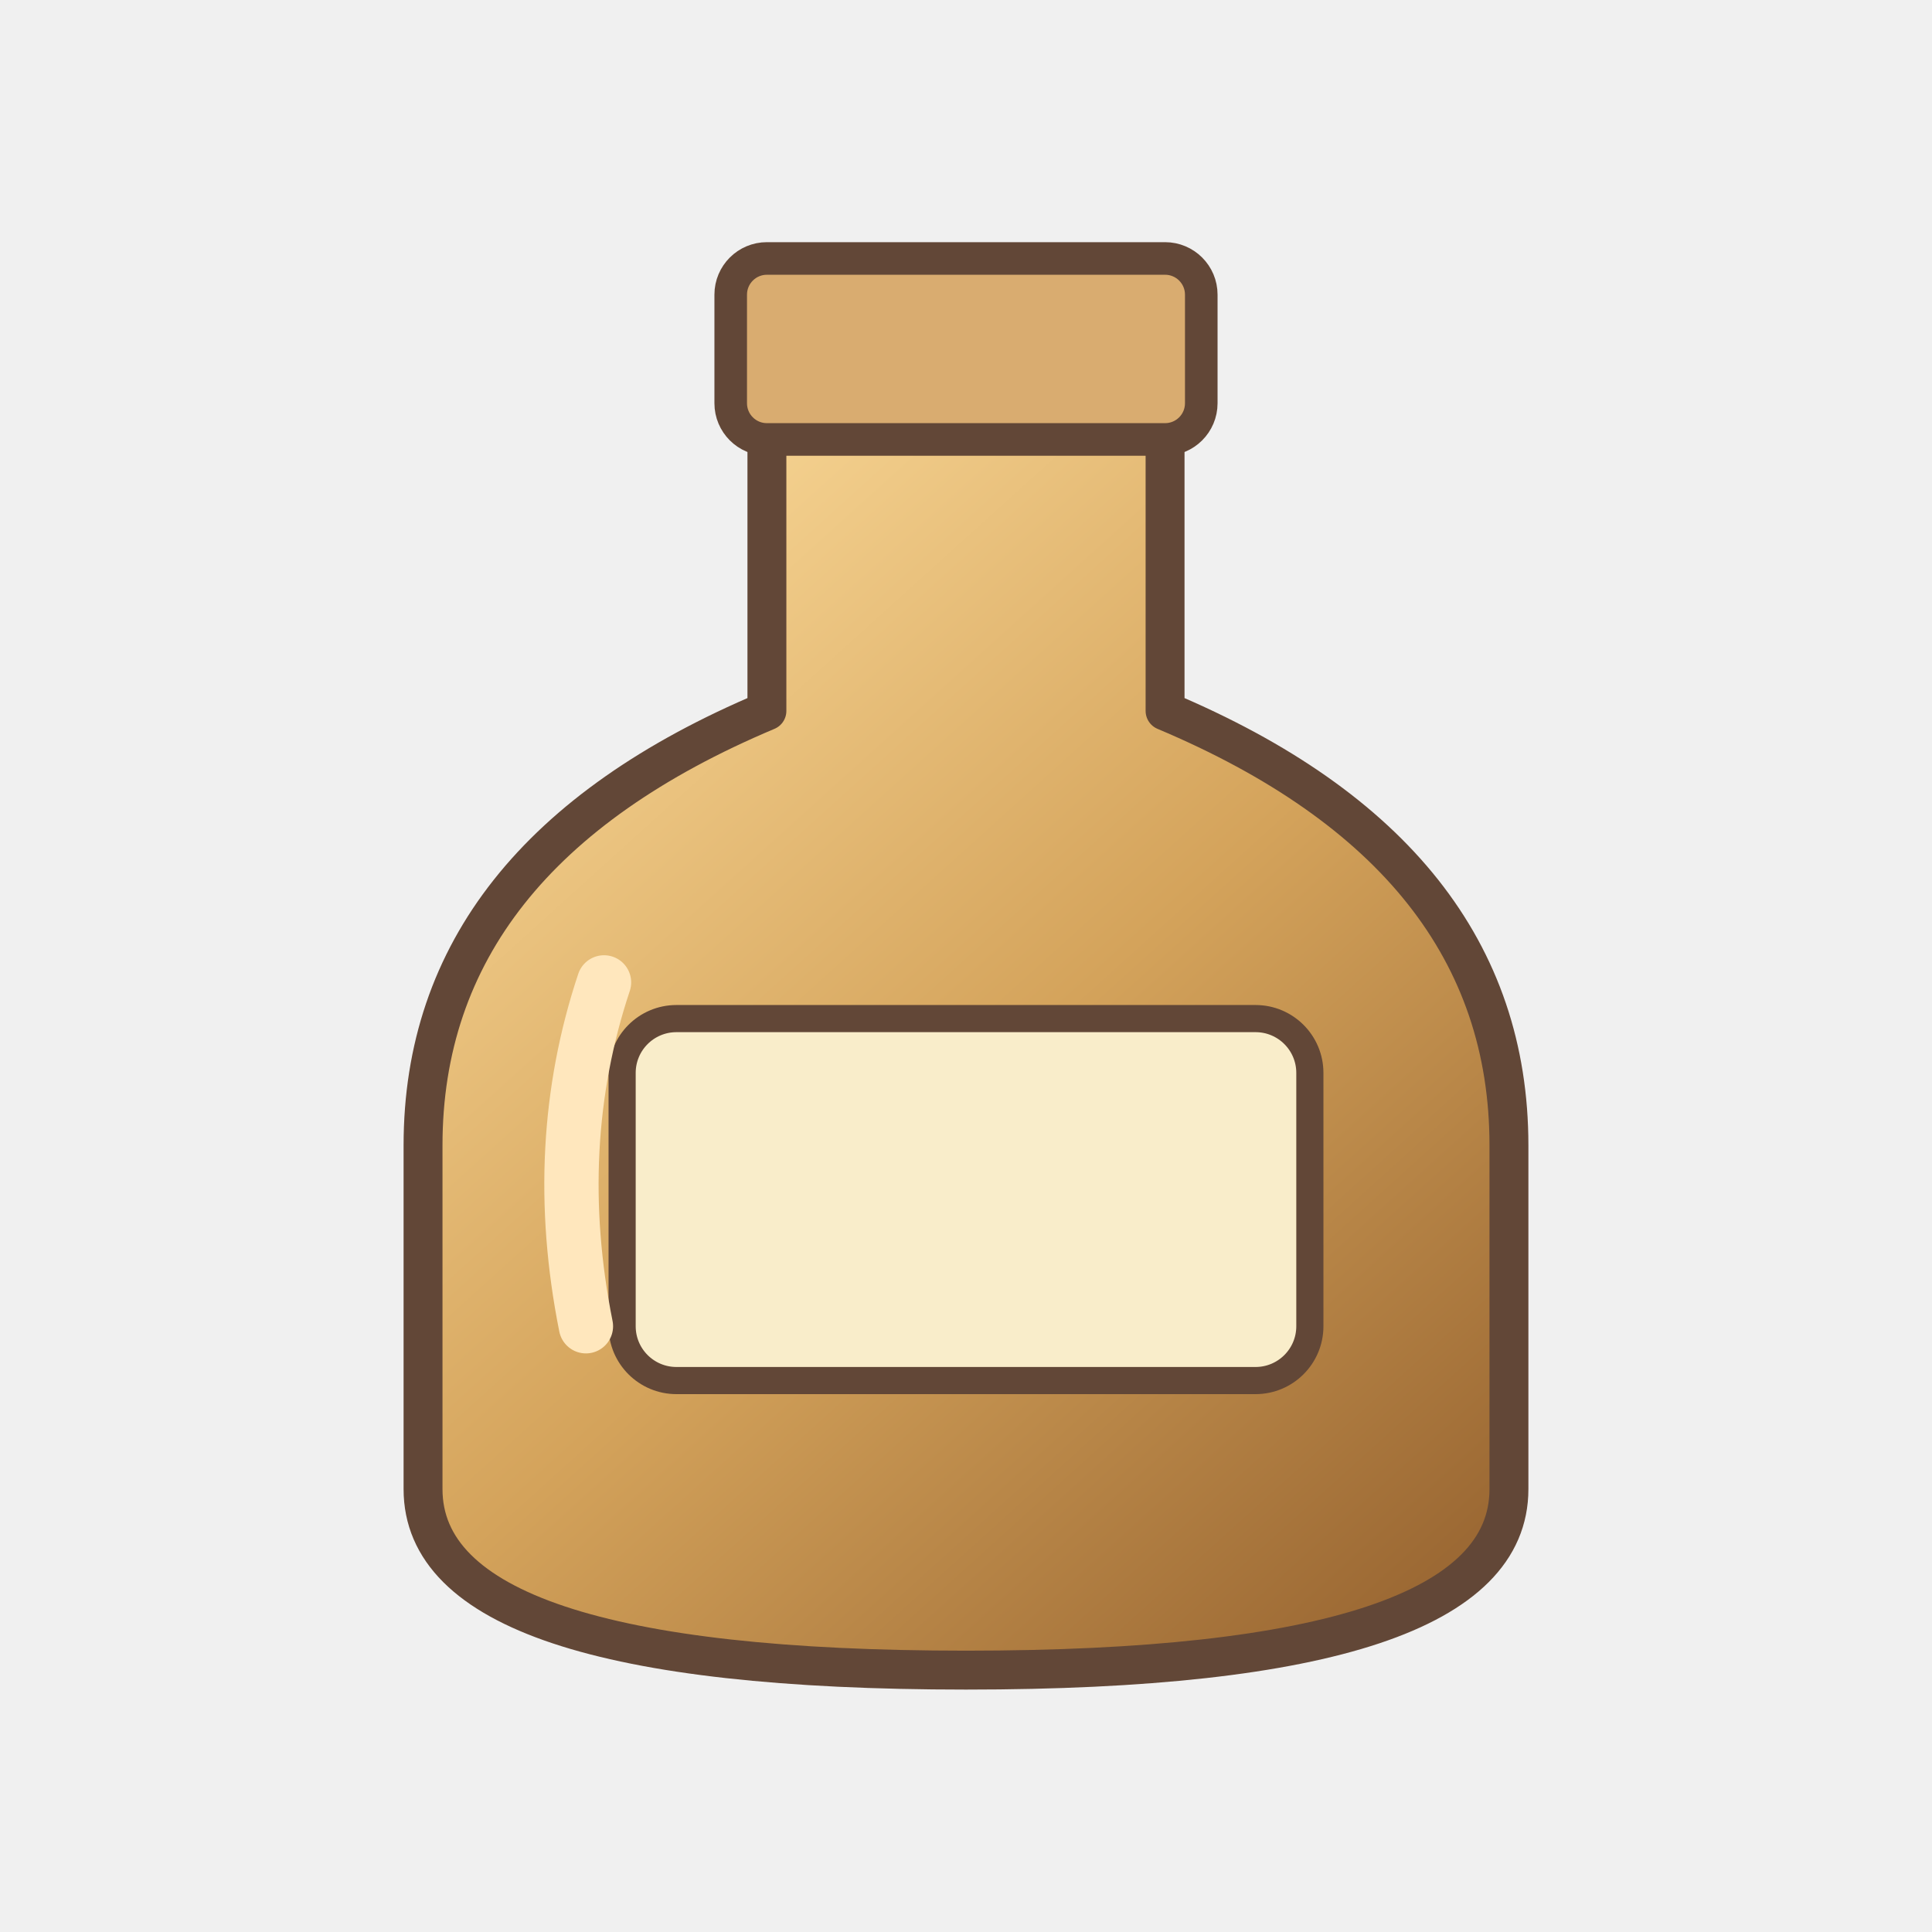
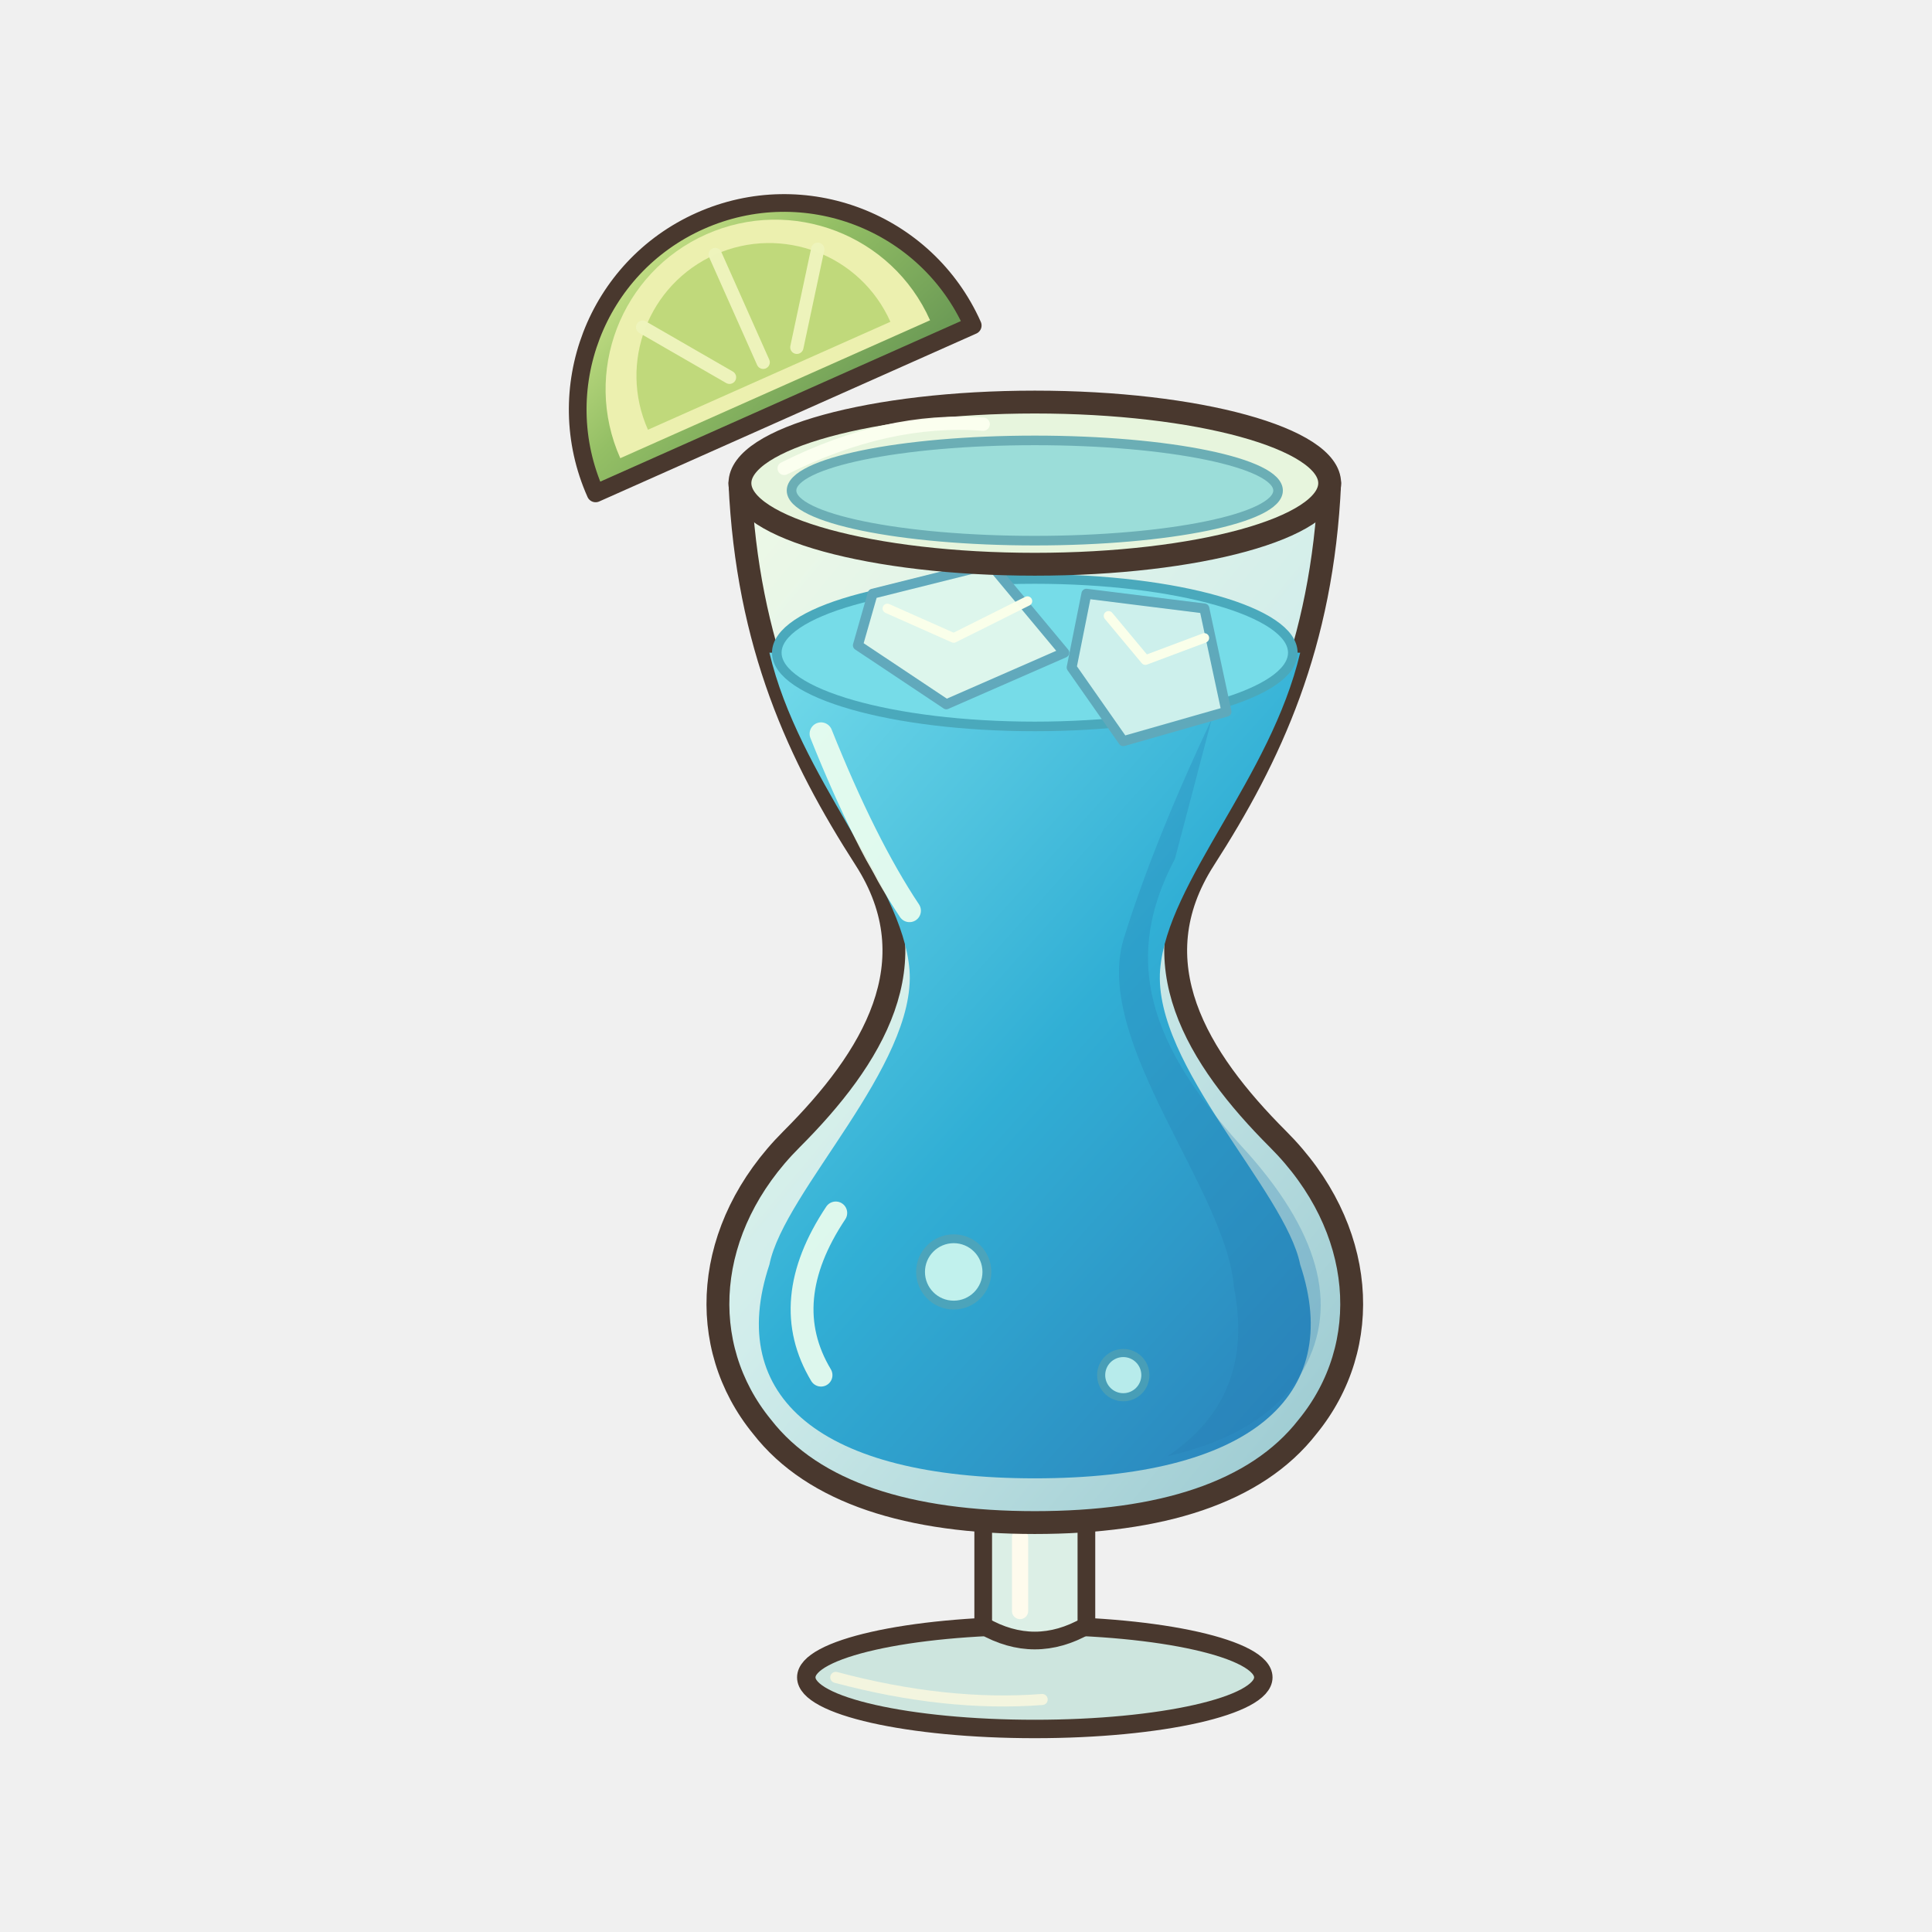
- <svg xmlns="http://www.w3.org/2000/svg" width="96" height="96" viewBox="-5.333 -5.333 106.667 106.667">
+ <svg xmlns="http://www.w3.org/2000/svg" width="512" height="512" viewBox="-12.375 3.458 262.083 262.083">
  <defs>
-     <linearGradient id="wood" x1=".1" y1="0" x2=".85" y2="1">
-       <stop stop-color="#f1d19c" />
-       <stop offset=".55" stop-color="#d9ac70" />
-       <stop offset="1" stop-color="#b9804c" />
+     <linearGradient id="m25-blue-glass" x1=".12" y1="0" x2=".86" y2="1">
+       <stop offset="0" stop-color="#ecf8e7" />
+       <stop offset="0.5" stop-color="#d1edeb" />
+       <stop offset="1" stop-color="#9dcbd2" />
    </linearGradient>
-     <linearGradient id="green" x1=".1" y1="0" x2=".85" y2="1">
-       <stop stop-color="#c1de80" />
-       <stop offset=".55" stop-color="#79ad52" />
-       <stop offset="1" stop-color="#497b3f" />
+     <linearGradient id="m25-blue-juice" x1=".12" y1="0" x2=".86" y2="1">
+       <stop offset="0" stop-color="#6ed7e8" />
+       <stop offset="0.5" stop-color="#31afd5" />
+       <stop offset="1" stop-color="#2b86bd" />
    </linearGradient>
-     <linearGradient id="darkGreen" x1=".1" y1="0" x2=".85" y2="1">
-       <stop stop-color="#94bd70" />
-       <stop offset=".55" stop-color="#5c9150" />
-       <stop offset="1" stop-color="#326845" />
+     <linearGradient id="m25-blue-lime" x1=".12" y1="0" x2=".86" y2="1">
+       <stop offset="0" stop-color="#d4e990" />
+       <stop offset="0.5" stop-color="#94bf65" />
+       <stop offset="1" stop-color="#6d9c56" />
    </linearGradient>
-     <linearGradient id="enamel" x1=".1" y1="0" x2=".85" y2="1">
-       <stop stop-color="#e1ebc5" />
-       <stop offset=".55" stop-color="#a9c58a" />
-       <stop offset="1" stop-color="#719368" />
-     </linearGradient>
-     <linearGradient id="bowl" x1=".1" y1="0" x2=".85" y2="1">
-       <stop stop-color="#fffdf0" />
-       <stop offset=".55" stop-color="#f4e6c9" />
-       <stop offset="1" stop-color="#d8c3a4" />
-     </linearGradient>
-     <linearGradient id="bone" x1=".1" y1="0" x2=".85" y2="1">
-       <stop stop-color="#fffae9" />
-       <stop offset=".55" stop-color="#f2e0c2" />
-       <stop offset="1" stop-color="#d9bd99" />
-     </linearGradient>
-     <linearGradient id="fat" x1=".1" y1="0" x2=".85" y2="1">
-       <stop stop-color="#fff5df" />
-       <stop offset=".55" stop-color="#f5dabd" />
-       <stop offset="1" stop-color="#e5bfa3" />
-     </linearGradient>
-     <linearGradient id="tomato" x1=".1" y1="0" x2=".85" y2="1">
-       <stop stop-color="#ffbc77" />
-       <stop offset=".55" stop-color="#ec704a" />
-       <stop offset="1" stop-color="#c44939" />
-     </linearGradient>
-     <linearGradient id="red" x1=".1" y1="0" x2=".85" y2="1">
-       <stop stop-color="#f79a82" />
-       <stop offset=".55" stop-color="#d9685a" />
-       <stop offset="1" stop-color="#a6403e" />
-     </linearGradient>
-     <linearGradient id="pork" x1=".1" y1="0" x2=".85" y2="1">
-       <stop stop-color="#ffc2a6" />
-       <stop offset=".55" stop-color="#ed967e" />
-       <stop offset="1" stop-color="#cb6b5e" />
-     </linearGradient>
-     <linearGradient id="chicken" x1=".1" y1="0" x2=".85" y2="1">
-       <stop stop-color="#ffe3c1" />
-       <stop offset=".55" stop-color="#f5be92" />
-       <stop offset="1" stop-color="#d58c64" />
-     </linearGradient>
-     <linearGradient id="roast" x1=".1" y1="0" x2=".85" y2="1">
-       <stop stop-color="#f5c27e" />
-       <stop offset=".55" stop-color="#cf8b4d" />
-       <stop offset="1" stop-color="#9a5836" />
-     </linearGradient>
-     <linearGradient id="glaze" x1=".1" y1="0" x2=".85" y2="1">
-       <stop stop-color="#f3bd78" />
-       <stop offset=".55" stop-color="#c47b42" />
-       <stop offset="1" stop-color="#8e462e" />
-     </linearGradient>
-     <linearGradient id="egg" x1=".1" y1="0" x2=".85" y2="1">
-       <stop stop-color="#fff1b7" />
-       <stop offset=".55" stop-color="#f3ca5c" />
-       <stop offset="1" stop-color="#dc9e39" />
-     </linearGradient>
-     <linearGradient id="rice" x1=".1" y1="0" x2=".85" y2="1">
-       <stop stop-color="#fffce9" />
-       <stop offset=".55" stop-color="#f7e8bd" />
-       <stop offset="1" stop-color="#dbc694" />
-     </linearGradient>
-     <linearGradient id="onion" x1=".1" y1="0" x2=".85" y2="1">
-       <stop stop-color="#e0b8d0" />
-       <stop offset=".55" stop-color="#b783b2" />
-       <stop offset="1" stop-color="#89537f" />
-     </linearGradient>
-     <linearGradient id="garlic" x1=".1" y1="0" x2=".85" y2="1">
-       <stop stop-color="#fffbea" />
-       <stop offset=".55" stop-color="#f3e4c5" />
-       <stop offset="1" stop-color="#d4c09b" />
-     </linearGradient>
-     <linearGradient id="cinnamon" x1=".1" y1="0" x2=".85" y2="1">
-       <stop stop-color="#ebbd81" />
-       <stop offset=".55" stop-color="#c48a55" />
-       <stop offset="1" stop-color="#895633" />
-     </linearGradient>
-     <linearGradient id="vanilla" x1=".1" y1="0" x2=".85" y2="1">
-       <stop stop-color="#bd895c" />
-       <stop offset=".55" stop-color="#93623f" />
-       <stop offset="1" stop-color="#63422f" />
-     </linearGradient>
-     <linearGradient id="meat" x1=".1" y1="0" x2=".85" y2="1">
-       <stop stop-color="#f2a583" />
-       <stop offset=".55" stop-color="#e48b6a" />
-       <stop offset="1" stop-color="#ca7054" />
-     </linearGradient>
-     <linearGradient id="gizzard" x1=".1" y1="0" x2=".85" y2="1">
-       <stop stop-color="#d59c94" />
-       <stop offset=".55" stop-color="#a86f6a" />
-       <stop offset="1" stop-color="#75494b" />
-     </linearGradient>
-     <linearGradient id="shell" x1=".1" y1="0" x2=".85" y2="1">
-       <stop stop-color="#fff6e7" />
-       <stop offset=".55" stop-color="#e9c8a3" />
-       <stop offset="1" stop-color="#ba8e73" />
-     </linearGradient>
-     <linearGradient id="pepper" x1=".1" y1="0" x2=".85" y2="1">
-       <stop stop-color="#ffa57a" />
-       <stop offset=".55" stop-color="#df6d4e" />
-       <stop offset="1" stop-color="#b74636" />
-     </linearGradient>
-     <linearGradient id="blue" x1=".1" y1="0" x2=".85" y2="1">
-       <stop stop-color="#e2f1ee" />
-       <stop offset=".55" stop-color="#9ac7cf" />
-       <stop offset="1" stop-color="#6495ac" />
-     </linearGradient>
-     <linearGradient id="glass" x1=".1" y1="0" x2=".85" y2="1">
-       <stop stop-color="#f6fff7" />
-       <stop offset=".55" stop-color="#d5e9e2" />
-       <stop offset="1" stop-color="#91b8b5" />
-     </linearGradient>
-     <linearGradient id="pink" x1=".1" y1="0" x2=".85" y2="1">
-       <stop stop-color="#ffe4dc" />
-       <stop offset=".55" stop-color="#dda6b3" />
-       <stop offset="1" stop-color="#b97392" />
-     </linearGradient>
-     <linearGradient id="purple" x1=".1" y1="0" x2=".85" y2="1">
-       <stop stop-color="#e0cde6" />
-       <stop offset=".55" stop-color="#b198c5" />
-       <stop offset="1" stop-color="#7f6b9d" />
-     </linearGradient>
-     <linearGradient id="gold" x1=".1" y1="0" x2=".85" y2="1">
-       <stop stop-color="#fff0ac" />
-       <stop offset=".55" stop-color="#edc16c" />
-       <stop offset="1" stop-color="#bd8a43" />
-     </linearGradient>
-     <linearGradient id="coffee" x1=".1" y1="0" x2=".85" y2="1">
-       <stop stop-color="#bf8b59" />
-       <stop offset=".55" stop-color="#8c5839" />
-       <stop offset="1" stop-color="#51362c" />
-     </linearGradient>
-     <linearGradient id="tea" x1=".1" y1="0" x2=".85" y2="1">
-       <stop stop-color="#ffe0a0" />
-       <stop offset=".55" stop-color="#d4a35b" />
-       <stop offset="1" stop-color="#9b6833" />
-     </linearGradient>
-     <linearGradient id="milkTea" x1=".1" y1="0" x2=".85" y2="1">
-       <stop stop-color="#ead0a3" />
-       <stop offset=".55" stop-color="#d2af7e" />
-       <stop offset="1" stop-color="#b58b61" />
-     </linearGradient>
-     <linearGradient id="berry" x1=".1" y1="0" x2=".85" y2="1">
-       <stop stop-color="#b8b8dc" />
-       <stop offset=".55" stop-color="#7f79b0" />
-       <stop offset="1" stop-color="#55517f" />
-     </linearGradient>
-     <linearGradient id="mango" x1=".1" y1="0" x2=".85" y2="1">
-       <stop stop-color="#ffe5a1" />
-       <stop offset=".55" stop-color="#efc373" />
-       <stop offset="1" stop-color="#d9a15b" />
-     </linearGradient>
-     <linearGradient id="coconut" x1=".1" y1="0" x2=".85" y2="1">
-       <stop stop-color="#b99570" />
-       <stop offset=".55" stop-color="#98724e" />
-       <stop offset="1" stop-color="#795438" />
-     </linearGradient>
-     <linearGradient id="grain" x1=".1" y1="0" x2=".85" y2="1">
-       <stop stop-color="#f7dfb6" />
-       <stop offset=".55" stop-color="#e5c48e" />
-       <stop offset="1" stop-color="#c49a64" />
-     </linearGradient>
-     <linearGradient id="teaGreen" x1=".1" y1="0" x2=".85" y2="1">
-       <stop stop-color="#d4dfa0" />
-       <stop offset=".55" stop-color="#a4bd69" />
-       <stop offset="1" stop-color="#6e914d" />
-     </linearGradient>
-     <linearGradient id="metal" x1=".1" y1="0" x2=".85" y2="1">
-       <stop stop-color="#edf4eb" />
-       <stop offset=".55" stop-color="#aabeb9" />
-       <stop offset="1" stop-color="#718c8e" />
-     </linearGradient>
-     <linearGradient id="steel" x1=".1" y1="0" x2=".85" y2="1">
-       <stop stop-color="#aec2c0" />
-       <stop offset=".55" stop-color="#71878b" />
-       <stop offset="1" stop-color="#40565d" />
-     </linearGradient>
-     <linearGradient id="inkPot" x1=".1" y1="0" x2=".85" y2="1">
-       <stop stop-color="#788c80" />
-       <stop offset=".55" stop-color="#4e655c" />
-       <stop offset="1" stop-color="#2e453d" />
-     </linearGradient>
-     <linearGradient id="copper" x1=".1" y1="0" x2=".85" y2="1">
-       <stop stop-color="#f0c799" />
-       <stop offset=".55" stop-color="#cc9366" />
-       <stop offset="1" stop-color="#9c6047" />
-     </linearGradient>
-     <linearGradient id="paper" x1=".1" y1="0" x2=".85" y2="1">
-       <stop stop-color="#fffaf0" />
-       <stop offset=".55" stop-color="#f7e7c8" />
-       <stop offset="1" stop-color="#d5c39c" />
-     </linearGradient>
-     <linearGradient id="shine" x2=".7" y2="1">
-       <stop stop-color="#fff" stop-opacity=".4" />
-       <stop offset="1" stop-color="#fff" stop-opacity="0" />
-     </linearGradient>
-     <filter id="s" x="-30%" y="-30%" width="160%" height="160%">
-       <feDropShadow dx="0" dy="3" stdDeviation="1" flood-color="#715739" flood-opacity=".2" />
-     </filter>
+     <clipPath id="m25-blue-clip">
+       <path d="M88 69C89 91 96 106 105 120C114 134 106 147 95 158C83 170 82 186 91 197C98 206 111 210 128 210C145 210 158 206 165 197C174 186 173 170 161 158C150 147 142 134 151 120C160 106 167 91 168 69Z" fill="#fff" />
+     </clipPath>
  </defs>
-   <g stroke="#624737" stroke-width="2.15" stroke-linecap="round" stroke-linejoin="round" transform="translate(0.03747 -0.05621) scale(0.999219)">
-     <g transform="rotate(0 48 48)">
-       <path d="M37 15h22v19q19 8 19 24v19q0 10-30 10T18 77V58q0-16 19-24Z" fill="url(#tea)" />
-       <rect x="35" y="9" width="26" height="10" rx="2" fill="#d9ac70" stroke-width="1.8" />
-       <rect x="29" y="51" width="38" height="20" rx="3" fill="#f9edca" stroke-width="1.5" />
-       <path d="M28 49q-3 9-1 19" fill="none" stroke="#ffe7bd" stroke-width="3" />
+   <g stroke="#49382e" stroke-width="3.1" stroke-linecap="round" stroke-linejoin="round">
+     <ellipse cx="128" cy="231" rx="31" ry="7" fill="#cde5de" stroke-width="2.5" />
+     <path d="M121 207L121 224Q128 228 135 224L135 207Z" fill="#dcefe6" stroke-width="2.4" />
+     <path d="M126 212L126 222" fill="none" stroke="#fffced" stroke-width="2.2" opacity="0.96" />
+     <path d="M88 69C89 91 96 106 105 120C114 134 106 147 95 158C83 170 82 186 91 197C98 206 111 210 128 210C145 210 158 206 165 197C174 186 173 170 161 158C150 147 142 134 151 120C160 106 167 91 168 69Z" fill="url(#m25-blue-glass)" />
+     <g clip-path="url(#m25-blue-clip)">
+       <path d="M92 92L164 92C160 109 146 123 145 135C144 148 162 165 164 175C170 193 157 204 128 204C99 204 86 193 92 175C94 165 112 148 111 135C110 123 96 109 92 92Z" fill="url(#m25-blue-juice)" stroke="none" />
+       <ellipse cx="128" cy="92" rx="35" ry="10" fill="#76dce8" stroke="#4aa9bc" stroke-width="1.3" />
+       <path d="M152 101Q144 118 140 131C136 145 154 165 155 178Q158 193 146 201Q159 198 164 190Q172 177 157 160C145 147 139 135 147 120Z" fill="#247aaf" stroke="none" opacity=".28" />
+       <path d="M106 84L122 80L132 92L116 99L104 91Z" fill="#ddf6ec" stroke="#61a9bc" stroke-width="1.35" />
+       <path d="M135 84L151 86L154 100L140 104L133 94Z" fill="#cdf0ec" stroke="#5fa9bb" stroke-width="1.35" />
+       <path d="M108 86L117 90L127 85M138 87L143 93L151 90" fill="none" stroke="#fbffea" stroke-width="1.3" opacity="0.98" />
+       <ellipse cx="117" cy="176" rx="4.5" ry="4.5" fill="#c1f1ed" stroke="#4ca4bb" stroke-width="1.2" />
+       <ellipse cx="140" cy="190" rx="3" ry="3" fill="#b7ebeb" stroke="#489eb7" stroke-width="1.1" />
+       <path d="M99 103Q105 118 111 127M101 168Q93 180 99 190" fill="none" stroke="#effff0" stroke-width="3.1" opacity="0.9" />
    </g>
+     <ellipse cx="128" cy="69" rx="40" ry="11" fill="#e7f5dd" />
+     <ellipse cx="128" cy="70" rx="33" ry="6.8" fill="#9bddd9" stroke="#6baeb5" stroke-width="1.3" />
+     <path d="M94 67Q108 60 121 61" fill="none" stroke="#fcfff0" stroke-width="1.8" opacity="0.95" />
+     <g transform="rotate(-24 94 59)">
+       <path d="M66 59A28 28 0 0 1 122 59Z" fill="url(#m25-blue-lime)" stroke-width="2.4" />
+       <path d="M71 56A23 23 0 0 1 117 56Z" fill="#ecf0af" stroke="none" />
+       <path d="M76 54A18 18 0 0 1 112 54Z" fill="#c0d97b" stroke="none" />
+       <path d="M94 52L94 36M89 52L81 41M99 52L107 41" fill="none" stroke="#eef4bd" stroke-width="1.8" opacity="0.98" />
+     </g>
+     <path d="M101 231Q116 235 129 234" fill="none" stroke="#f5f6df" stroke-width="1.5" opacity="0.94" />
  </g>
</svg>
